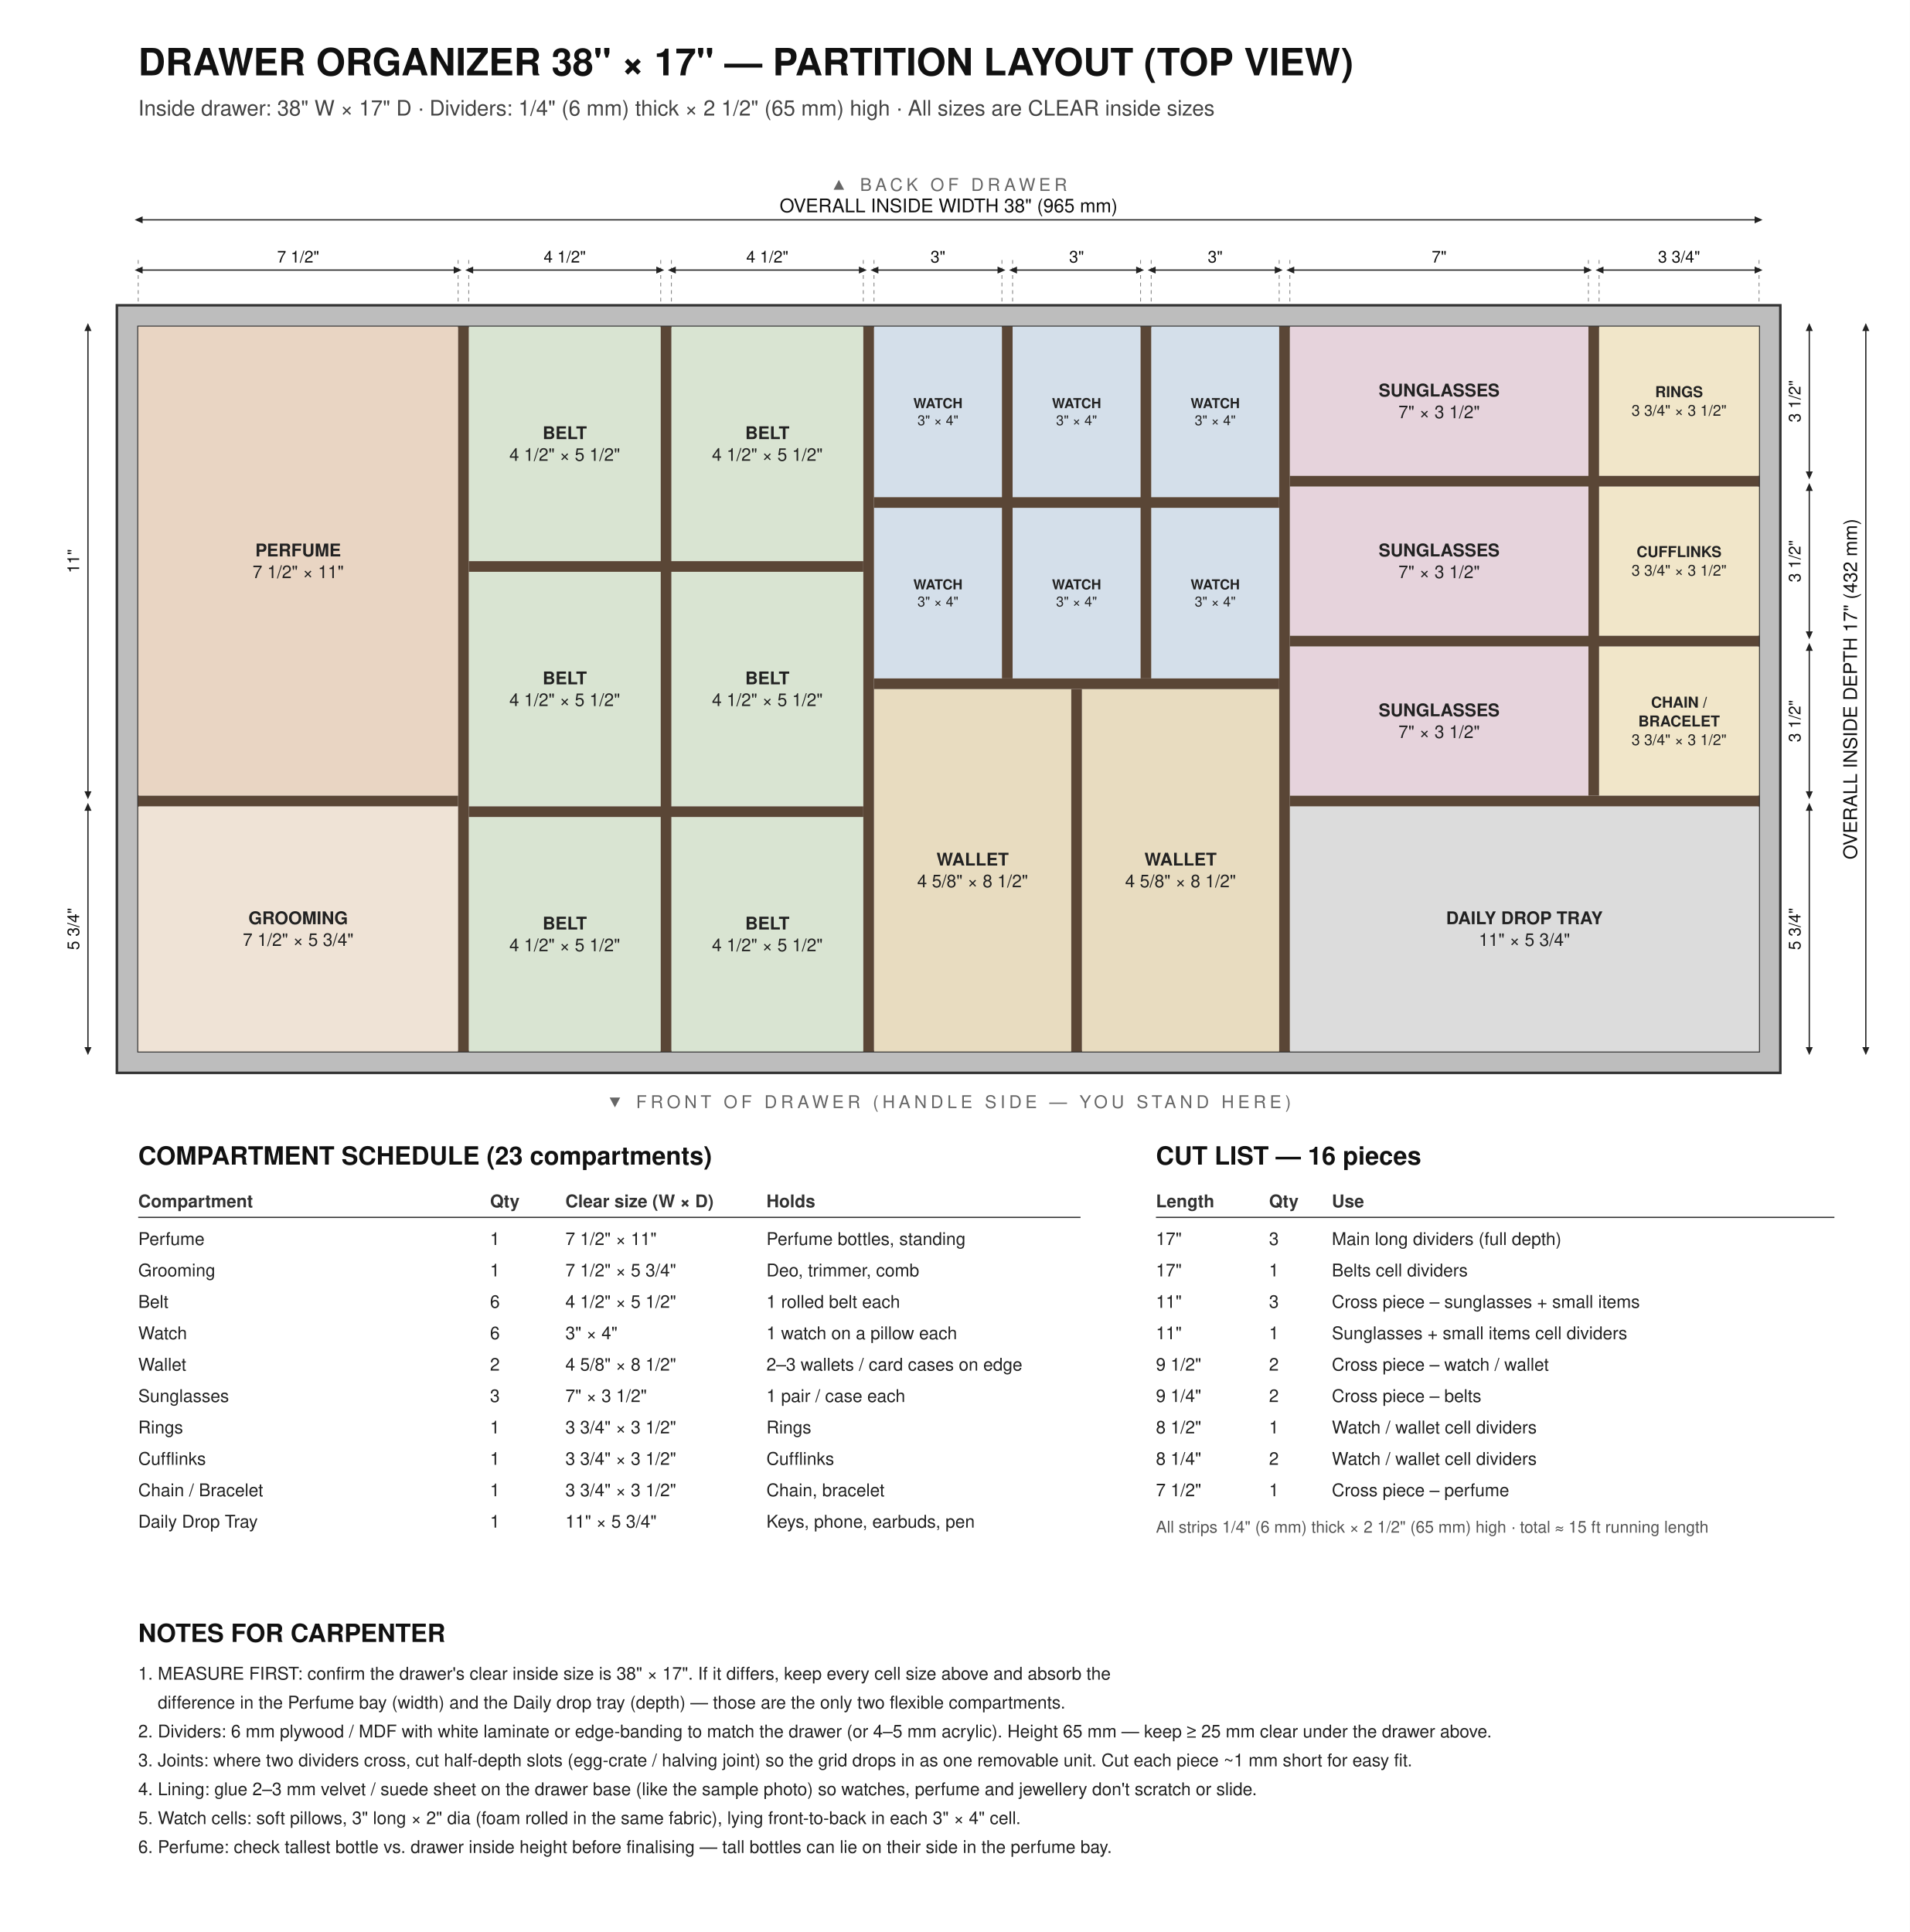
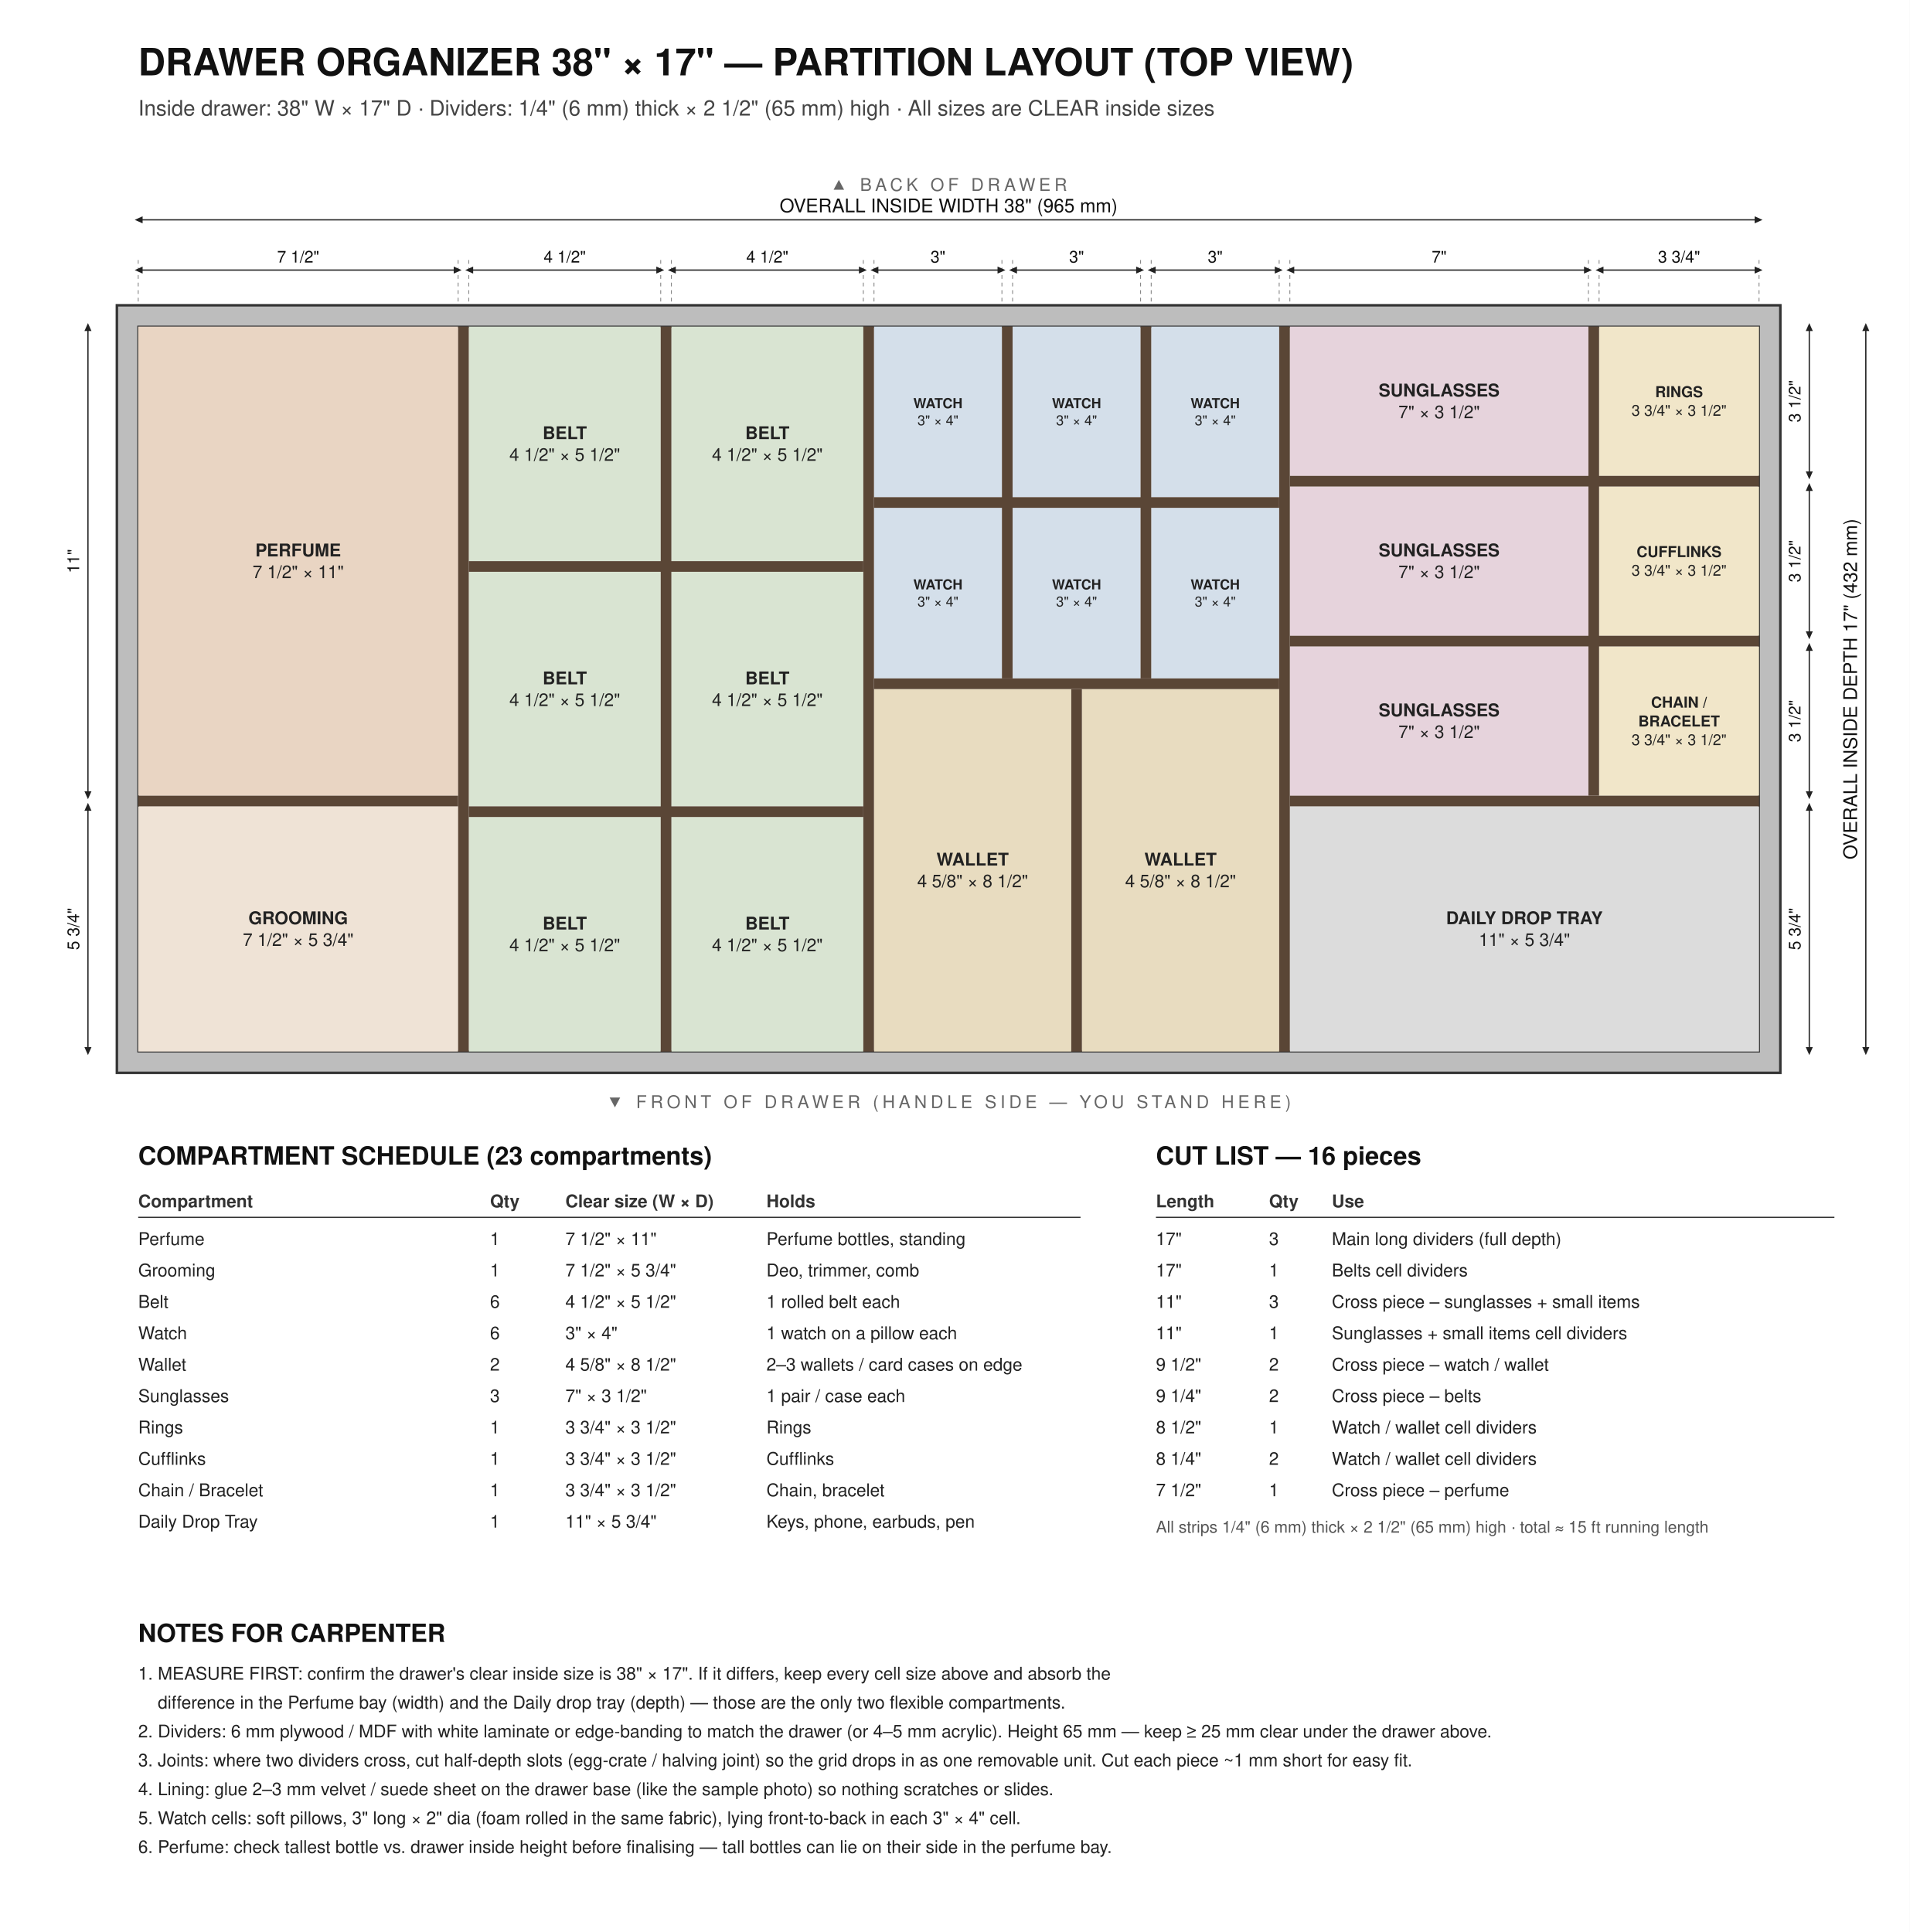
<svg xmlns="http://www.w3.org/2000/svg" viewBox="0 0 1520 1538" width="1520" height="1538" font-family="Helvetica, Arial, sans-serif">
  <defs>
    <marker id="ar" viewBox="0 0 10 10" refX="5" refY="5" markerWidth="7" markerHeight="7" orient="auto-start-reverse">
      <path d="M0,1 L9,5 L0,9 z" fill="#222" />
    </marker>
  </defs>
  <rect width="1520" height="1538" fill="#fff" />
  <text x="110" y="60" font-size="30" font-weight="700" text-anchor="start" fill="#111">DRAWER ORGANIZER 38" × 17" — PARTITION LAYOUT (TOP VIEW)</text>
  <text x="110" y="92" font-size="17" font-weight="400" text-anchor="start" fill="#444">Inside drawer: 38" W × 17" D  ·  Dividers: 1/4" (6 mm) thick × 2 1/2" (65 mm) high  ·  All sizes are CLEAR inside sizes</text>
  <rect x="93.026" y="243.026" width="1323.947" height="611.053" fill="#bdbdbd" stroke="#333" stroke-width="2" />
  <rect x="110" y="260" width="1290.0" height="577.105" fill="#fafafa" stroke="#333" stroke-width="1.5" />
  <rect x="110.0" y="260.0" width="254.605" height="373.421" fill="#e9d5c3" />
  <text x="237.303" y="438.031" font-size="14" font-weight="700" text-anchor="middle" fill="#222" dominant-baseline="middle">PERFUME</text>
  <text x="237.303" y="455.531" font-size="14" font-weight="400" text-anchor="middle" fill="#222" dominant-baseline="middle">7 1/2" × 11"</text>
  <rect x="110.0" y="641.908" width="254.605" height="195.197" fill="#efe3d6" />
  <text x="237.303" y="730.827" font-size="14" font-weight="700" text-anchor="middle" fill="#222" dominant-baseline="middle">GROOMING</text>
  <text x="237.303" y="748.327" font-size="14" font-weight="400" text-anchor="middle" fill="#222" dominant-baseline="middle">7 1/2" × 5 3/4"</text>
  <rect x="373.092" y="260.0" width="152.763" height="186.711" fill="#d9e4d2" />
  <text x="449.474" y="344.675" font-size="14" font-weight="700" text-anchor="middle" fill="#222" dominant-baseline="middle">BELT</text>
  <text x="449.474" y="362.175" font-size="14" font-weight="400" text-anchor="middle" fill="#222" dominant-baseline="middle">4 1/2" × 5 1/2"</text>
  <rect x="534.342" y="260.0" width="152.763" height="186.711" fill="#d9e4d2" />
  <text x="610.724" y="344.675" font-size="14" font-weight="700" text-anchor="middle" fill="#222" dominant-baseline="middle">BELT</text>
  <text x="610.724" y="362.175" font-size="14" font-weight="400" text-anchor="middle" fill="#222" dominant-baseline="middle">4 1/2" × 5 1/2"</text>
  <rect x="373.092" y="455.197" width="152.763" height="186.711" fill="#d9e4d2" />
  <text x="449.474" y="539.873" font-size="14" font-weight="700" text-anchor="middle" fill="#222" dominant-baseline="middle">BELT</text>
  <text x="449.474" y="557.373" font-size="14" font-weight="400" text-anchor="middle" fill="#222" dominant-baseline="middle">4 1/2" × 5 1/2"</text>
  <rect x="534.342" y="455.197" width="152.763" height="186.711" fill="#d9e4d2" />
  <text x="610.724" y="539.873" font-size="14" font-weight="700" text-anchor="middle" fill="#222" dominant-baseline="middle">BELT</text>
  <text x="610.724" y="557.373" font-size="14" font-weight="400" text-anchor="middle" fill="#222" dominant-baseline="middle">4 1/2" × 5 1/2"</text>
  <rect x="373.092" y="650.395" width="152.763" height="186.711" fill="#d9e4d2" />
  <text x="449.474" y="735.07" font-size="14" font-weight="700" text-anchor="middle" fill="#222" dominant-baseline="middle">BELT</text>
  <text x="449.474" y="752.57" font-size="14" font-weight="400" text-anchor="middle" fill="#222" dominant-baseline="middle">4 1/2" × 5 1/2"</text>
  <rect x="534.342" y="650.395" width="152.763" height="186.711" fill="#d9e4d2" />
  <text x="610.724" y="735.07" font-size="14" font-weight="700" text-anchor="middle" fill="#222" dominant-baseline="middle">BELT</text>
  <text x="610.724" y="752.57" font-size="14" font-weight="400" text-anchor="middle" fill="#222" dominant-baseline="middle">4 1/2" × 5 1/2"</text>
  <rect x="695.592" y="260.0" width="101.842" height="135.789" fill="#d4dfea" />
  <text x="746.513" y="321.075" font-size="11" font-weight="700" text-anchor="middle" fill="#222" dominant-baseline="middle">WATCH</text>
  <text x="746.513" y="334.825" font-size="11" font-weight="400" text-anchor="middle" fill="#222" dominant-baseline="middle">3" × 4"</text>
  <rect x="805.921" y="260.0" width="101.842" height="135.789" fill="#d4dfea" />
  <text x="856.842" y="321.075" font-size="11" font-weight="700" text-anchor="middle" fill="#222" dominant-baseline="middle">WATCH</text>
  <text x="856.842" y="334.825" font-size="11" font-weight="400" text-anchor="middle" fill="#222" dominant-baseline="middle">3" × 4"</text>
  <rect x="916.25" y="260.0" width="101.842" height="135.789" fill="#d4dfea" />
  <text x="967.171" y="321.075" font-size="11" font-weight="700" text-anchor="middle" fill="#222" dominant-baseline="middle">WATCH</text>
  <text x="967.171" y="334.825" font-size="11" font-weight="400" text-anchor="middle" fill="#222" dominant-baseline="middle">3" × 4"</text>
  <rect x="695.592" y="404.276" width="101.842" height="135.789" fill="#d4dfea" />
  <text x="746.513" y="465.351" font-size="11" font-weight="700" text-anchor="middle" fill="#222" dominant-baseline="middle">WATCH</text>
  <text x="746.513" y="479.101" font-size="11" font-weight="400" text-anchor="middle" fill="#222" dominant-baseline="middle">3" × 4"</text>
  <rect x="805.921" y="404.276" width="101.842" height="135.789" fill="#d4dfea" />
  <text x="856.842" y="465.351" font-size="11" font-weight="700" text-anchor="middle" fill="#222" dominant-baseline="middle">WATCH</text>
  <text x="856.842" y="479.101" font-size="11" font-weight="400" text-anchor="middle" fill="#222" dominant-baseline="middle">3" × 4"</text>
  <rect x="916.25" y="404.276" width="101.842" height="135.789" fill="#d4dfea" />
  <text x="967.171" y="465.351" font-size="11" font-weight="700" text-anchor="middle" fill="#222" dominant-baseline="middle">WATCH</text>
  <text x="967.171" y="479.101" font-size="11" font-weight="400" text-anchor="middle" fill="#222" dominant-baseline="middle">3" × 4"</text>
  <rect x="695.592" y="548.553" width="157.007" height="288.553" fill="#e8dcc0" />
  <text x="774.095" y="684.149" font-size="14" font-weight="700" text-anchor="middle" fill="#222" dominant-baseline="middle">WALLET</text>
  <text x="774.095" y="701.649" font-size="14" font-weight="400" text-anchor="middle" fill="#222" dominant-baseline="middle">4 5/8" × 8 1/2"</text>
  <rect x="861.086" y="548.553" width="157.007" height="288.553" fill="#e8dcc0" />
  <text x="939.589" y="684.149" font-size="14" font-weight="700" text-anchor="middle" fill="#222" dominant-baseline="middle">WALLET</text>
  <text x="939.589" y="701.649" font-size="14" font-weight="400" text-anchor="middle" fill="#222" dominant-baseline="middle">4 5/8" × 8 1/2"</text>
  <rect x="1026.579" y="260.0" width="237.632" height="118.816" fill="#e6d3dc" />
  <text x="1145.395" y="310.728" font-size="14" font-weight="700" text-anchor="middle" fill="#222" dominant-baseline="middle">SUNGLASSES</text>
  <text x="1145.395" y="328.228" font-size="14" font-weight="400" text-anchor="middle" fill="#222" dominant-baseline="middle">7" × 3 1/2"</text>
  <rect x="1272.697" y="260.0" width="127.303" height="118.816" fill="#f1e6c9" />
  <text x="1336.349" y="311.968" font-size="12" font-weight="700" text-anchor="middle" fill="#222" dominant-baseline="middle">RINGS</text>
  <text x="1336.349" y="326.968" font-size="12" font-weight="400" text-anchor="middle" fill="#222" dominant-baseline="middle">3 3/4" × 3 1/2"</text>
  <rect x="1026.579" y="387.303" width="237.632" height="118.816" fill="#e6d3dc" />
  <text x="1145.395" y="438.031" font-size="14" font-weight="700" text-anchor="middle" fill="#222" dominant-baseline="middle">SUNGLASSES</text>
  <text x="1145.395" y="455.531" font-size="14" font-weight="400" text-anchor="middle" fill="#222" dominant-baseline="middle">7" × 3 1/2"</text>
  <rect x="1272.697" y="387.303" width="127.303" height="118.816" fill="#f1e6c9" />
  <text x="1336.349" y="439.271" font-size="12" font-weight="700" text-anchor="middle" fill="#222" dominant-baseline="middle">CUFFLINKS</text>
  <text x="1336.349" y="454.271" font-size="12" font-weight="400" text-anchor="middle" fill="#222" dominant-baseline="middle">3 3/4" × 3 1/2"</text>
  <rect x="1026.579" y="514.605" width="237.632" height="118.816" fill="#e6d3dc" />
  <text x="1145.395" y="565.333" font-size="14" font-weight="700" text-anchor="middle" fill="#222" dominant-baseline="middle">SUNGLASSES</text>
  <text x="1145.395" y="582.833" font-size="14" font-weight="400" text-anchor="middle" fill="#222" dominant-baseline="middle">7" × 3 1/2"</text>
  <rect x="1272.697" y="514.605" width="127.303" height="118.816" fill="#f1e6c9" />
  <text x="1336.349" y="559.133" font-size="12" font-weight="700" text-anchor="middle" fill="#222" dominant-baseline="middle">CHAIN /</text>
  <text x="1336.349" y="574.133" font-size="12" font-weight="700" text-anchor="middle" fill="#222" dominant-baseline="middle">BRACELET</text>
  <text x="1336.349" y="589.133" font-size="12" font-weight="400" text-anchor="middle" fill="#222" dominant-baseline="middle">3 3/4" × 3 1/2"</text>
  <rect x="1026.579" y="641.908" width="373.421" height="195.197" fill="#dcdcdc" />
  <text x="1213.289" y="730.827" font-size="14" font-weight="700" text-anchor="middle" fill="#222" dominant-baseline="middle">DAILY DROP TRAY</text>
  <text x="1213.289" y="748.327" font-size="14" font-weight="400" text-anchor="middle" fill="#222" dominant-baseline="middle">11" × 5 3/4"</text>
  <rect x="110.0" y="633.421" width="254.605" height="8.487" fill="#5a4636" />
  <rect x="364.605" y="260.0" width="8.487" height="577.105" fill="#5a4636" />
  <rect x="373.092" y="446.711" width="314.013" height="8.487" fill="#5a4636" />
  <rect x="373.092" y="641.908" width="314.013" height="8.487" fill="#5a4636" />
  <rect x="525.855" y="260.0" width="8.487" height="577.105" fill="#5a4636" />
  <rect x="687.105" y="260.0" width="8.487" height="577.105" fill="#5a4636" />
  <rect x="695.592" y="395.789" width="322.5" height="8.487" fill="#5a4636" />
  <rect x="695.592" y="540.066" width="322.5" height="8.487" fill="#5a4636" />
  <rect x="797.434" y="260.0" width="8.487" height="280.066" fill="#5a4636" />
  <rect x="907.763" y="260.0" width="8.487" height="280.066" fill="#5a4636" />
  <rect x="852.599" y="548.553" width="8.487" height="288.553" fill="#5a4636" />
  <rect x="1018.092" y="260.0" width="8.487" height="577.105" fill="#5a4636" />
  <rect x="1026.579" y="378.816" width="373.421" height="8.487" fill="#5a4636" />
  <rect x="1026.579" y="506.118" width="373.421" height="8.487" fill="#5a4636" />
  <rect x="1026.579" y="633.421" width="373.421" height="8.487" fill="#5a4636" />
  <rect x="1264.211" y="260.0" width="8.487" height="373.421" fill="#5a4636" />
  <line x1="110.0" y1="240" x2="110.0" y2="207" stroke="#888" stroke-width="0.7" stroke-dasharray="3 3" />
  <line x1="364.605" y1="240" x2="364.605" y2="207" stroke="#888" stroke-width="0.7" stroke-dasharray="3 3" />
  <line x1="110.0" y1="215" x2="364.605" y2="215" stroke="#222" marker-start="url(#ar)" marker-end="url(#ar)" />
  <text x="237.303" y="209" font-size="13" font-weight="400" text-anchor="middle" fill="#111">7 1/2"</text>
  <line x1="373.092" y1="240" x2="373.092" y2="207" stroke="#888" stroke-width="0.7" stroke-dasharray="3 3" />
  <line x1="525.855" y1="240" x2="525.855" y2="207" stroke="#888" stroke-width="0.7" stroke-dasharray="3 3" />
  <line x1="373.092" y1="215" x2="525.855" y2="215" stroke="#222" marker-start="url(#ar)" marker-end="url(#ar)" />
  <text x="449.474" y="209" font-size="13" font-weight="400" text-anchor="middle" fill="#111">4 1/2"</text>
  <line x1="534.342" y1="240" x2="534.342" y2="207" stroke="#888" stroke-width="0.7" stroke-dasharray="3 3" />
  <line x1="687.105" y1="240" x2="687.105" y2="207" stroke="#888" stroke-width="0.7" stroke-dasharray="3 3" />
  <line x1="534.342" y1="215" x2="687.105" y2="215" stroke="#222" marker-start="url(#ar)" marker-end="url(#ar)" />
  <text x="610.724" y="209" font-size="13" font-weight="400" text-anchor="middle" fill="#111">4 1/2"</text>
  <line x1="695.592" y1="240" x2="695.592" y2="207" stroke="#888" stroke-width="0.7" stroke-dasharray="3 3" />
  <line x1="797.434" y1="240" x2="797.434" y2="207" stroke="#888" stroke-width="0.7" stroke-dasharray="3 3" />
  <line x1="695.592" y1="215" x2="797.434" y2="215" stroke="#222" marker-start="url(#ar)" marker-end="url(#ar)" />
  <text x="746.513" y="209" font-size="13" font-weight="400" text-anchor="middle" fill="#111">3"</text>
  <line x1="805.921" y1="240" x2="805.921" y2="207" stroke="#888" stroke-width="0.7" stroke-dasharray="3 3" />
  <line x1="907.763" y1="240" x2="907.763" y2="207" stroke="#888" stroke-width="0.7" stroke-dasharray="3 3" />
  <line x1="805.921" y1="215" x2="907.763" y2="215" stroke="#222" marker-start="url(#ar)" marker-end="url(#ar)" />
  <text x="856.842" y="209" font-size="13" font-weight="400" text-anchor="middle" fill="#111">3"</text>
  <line x1="916.25" y1="240" x2="916.25" y2="207" stroke="#888" stroke-width="0.7" stroke-dasharray="3 3" />
  <line x1="1018.092" y1="240" x2="1018.092" y2="207" stroke="#888" stroke-width="0.7" stroke-dasharray="3 3" />
  <line x1="916.25" y1="215" x2="1018.092" y2="215" stroke="#222" marker-start="url(#ar)" marker-end="url(#ar)" />
  <text x="967.171" y="209" font-size="13" font-weight="400" text-anchor="middle" fill="#111">3"</text>
  <line x1="1026.579" y1="240" x2="1026.579" y2="207" stroke="#888" stroke-width="0.7" stroke-dasharray="3 3" />
  <line x1="1264.211" y1="240" x2="1264.211" y2="207" stroke="#888" stroke-width="0.7" stroke-dasharray="3 3" />
  <line x1="1026.579" y1="215" x2="1264.211" y2="215" stroke="#222" marker-start="url(#ar)" marker-end="url(#ar)" />
  <text x="1145.395" y="209" font-size="13" font-weight="400" text-anchor="middle" fill="#111">7"</text>
  <line x1="1272.697" y1="240" x2="1272.697" y2="207" stroke="#888" stroke-width="0.7" stroke-dasharray="3 3" />
  <line x1="1400.0" y1="240" x2="1400.0" y2="207" stroke="#888" stroke-width="0.7" stroke-dasharray="3 3" />
  <line x1="1272.697" y1="215" x2="1400.0" y2="215" stroke="#222" marker-start="url(#ar)" marker-end="url(#ar)" />
  <text x="1336.349" y="209" font-size="13" font-weight="400" text-anchor="middle" fill="#111">3 3/4"</text>
  <line x1="110" y1="175" x2="1400.0" y2="175" stroke="#222" marker-start="url(#ar)" marker-end="url(#ar)" />
  <text x="755.0" y="169" font-size="15" font-weight="400" text-anchor="middle" fill="#111">OVERALL INSIDE WIDTH 38" (965 mm)</text>
  <line x1="70" y1="260.0" x2="70" y2="633.421" stroke="#222" marker-start="url(#ar)" marker-end="url(#ar)" />
  <text x="63" y="446.711" font-size="13" font-weight="400" text-anchor="middle" fill="#111" transform="rotate(-90 63 446.7105)">11"</text>
  <line x1="70" y1="641.908" x2="70" y2="837.105" stroke="#222" marker-start="url(#ar)" marker-end="url(#ar)" />
  <text x="63" y="739.507" font-size="13" font-weight="400" text-anchor="middle" fill="#111" transform="rotate(-90 63 739.5066)">5 3/4"</text>
  <line x1="1440.0" y1="260.0" x2="1440.0" y2="378.816" stroke="#222" marker-start="url(#ar)" marker-end="url(#ar)" />
  <text x="1433.0" y="319.408" font-size="13" font-weight="400" text-anchor="middle" fill="#111" transform="rotate(-90 1433.0 319.4079)">3 1/2"</text>
  <line x1="1440.0" y1="387.303" x2="1440.0" y2="506.118" stroke="#222" marker-start="url(#ar)" marker-end="url(#ar)" />
  <text x="1433.0" y="446.711" font-size="13" font-weight="400" text-anchor="middle" fill="#111" transform="rotate(-90 1433.0 446.7105)">3 1/2"</text>
  <line x1="1440.0" y1="514.605" x2="1440.0" y2="633.421" stroke="#222" marker-start="url(#ar)" marker-end="url(#ar)" />
  <text x="1433.0" y="574.013" font-size="13" font-weight="400" text-anchor="middle" fill="#111" transform="rotate(-90 1433.0 574.0132)">3 1/2"</text>
  <line x1="1440.0" y1="641.908" x2="1440.0" y2="837.105" stroke="#222" marker-start="url(#ar)" marker-end="url(#ar)" />
  <text x="1433.0" y="739.507" font-size="13" font-weight="400" text-anchor="middle" fill="#111" transform="rotate(-90 1433.0 739.5066)">5 3/4"</text>
  <line x1="1485.0" y1="260" x2="1485.0" y2="837.105" stroke="#222" marker-start="url(#ar)" marker-end="url(#ar)" />
  <text x="1478.0" y="548.553" font-size="15" font-weight="400" text-anchor="middle" fill="#111" transform="rotate(-90 1478.0 548.5526)">OVERALL INSIDE DEPTH 17" (432 mm)</text>
  <text x="755.0" y="152" font-size="14" font-weight="400" text-anchor="middle" fill="#666" letter-spacing="3">▲ BACK OF DRAWER</text>
  <text x="755.0" y="882.105" font-size="14" font-weight="400" text-anchor="middle" fill="#666" letter-spacing="3">▼ FRONT OF DRAWER (HANDLE SIDE — YOU STAND HERE)</text>
  <text x="110" y="927.105" font-size="20" font-weight="700" text-anchor="start" fill="#111">COMPARTMENT SCHEDULE (23 compartments)</text>
  <text x="110" y="961.105" font-size="14" font-weight="700" text-anchor="start" fill="#333">Compartment</text>
  <text x="390" y="961.105" font-size="14" font-weight="700" text-anchor="start" fill="#333">Qty</text>
  <text x="450" y="961.105" font-size="14" font-weight="700" text-anchor="start" fill="#333">Clear size (W × D)</text>
  <text x="610" y="961.105" font-size="14" font-weight="700" text-anchor="start" fill="#333">Holds</text>
  <line x1="110" y1="969.105" x2="860" y2="969.105" stroke="#333" />
  <text x="110" y="991.105" font-size="14" font-weight="400" text-anchor="start" fill="#222">Perfume</text>
  <text x="390" y="991.105" font-size="14" font-weight="400" text-anchor="start" fill="#222">1</text>
  <text x="450" y="991.105" font-size="14" font-weight="400" text-anchor="start" fill="#222">7 1/2" × 11"</text>
  <text x="610" y="991.105" font-size="14" font-weight="400" text-anchor="start" fill="#222">Perfume bottles, standing</text>
  <text x="110" y="1016.105" font-size="14" font-weight="400" text-anchor="start" fill="#222">Grooming</text>
  <text x="390" y="1016.105" font-size="14" font-weight="400" text-anchor="start" fill="#222">1</text>
  <text x="450" y="1016.105" font-size="14" font-weight="400" text-anchor="start" fill="#222">7 1/2" × 5 3/4"</text>
  <text x="610" y="1016.105" font-size="14" font-weight="400" text-anchor="start" fill="#222">Deo, trimmer, comb</text>
  <text x="110" y="1041.105" font-size="14" font-weight="400" text-anchor="start" fill="#222">Belt</text>
  <text x="390" y="1041.105" font-size="14" font-weight="400" text-anchor="start" fill="#222">6</text>
  <text x="450" y="1041.105" font-size="14" font-weight="400" text-anchor="start" fill="#222">4 1/2" × 5 1/2"</text>
  <text x="610" y="1041.105" font-size="14" font-weight="400" text-anchor="start" fill="#222">1 rolled belt each</text>
  <text x="110" y="1066.105" font-size="14" font-weight="400" text-anchor="start" fill="#222">Watch</text>
  <text x="390" y="1066.105" font-size="14" font-weight="400" text-anchor="start" fill="#222">6</text>
  <text x="450" y="1066.105" font-size="14" font-weight="400" text-anchor="start" fill="#222">3" × 4"</text>
  <text x="610" y="1066.105" font-size="14" font-weight="400" text-anchor="start" fill="#222">1 watch on a pillow each</text>
  <text x="110" y="1091.105" font-size="14" font-weight="400" text-anchor="start" fill="#222">Wallet</text>
  <text x="390" y="1091.105" font-size="14" font-weight="400" text-anchor="start" fill="#222">2</text>
  <text x="450" y="1091.105" font-size="14" font-weight="400" text-anchor="start" fill="#222">4 5/8" × 8 1/2"</text>
  <text x="610" y="1091.105" font-size="14" font-weight="400" text-anchor="start" fill="#222">2–3 wallets / card cases on edge</text>
  <text x="110" y="1116.105" font-size="14" font-weight="400" text-anchor="start" fill="#222">Sunglasses</text>
  <text x="390" y="1116.105" font-size="14" font-weight="400" text-anchor="start" fill="#222">3</text>
  <text x="450" y="1116.105" font-size="14" font-weight="400" text-anchor="start" fill="#222">7" × 3 1/2"</text>
  <text x="610" y="1116.105" font-size="14" font-weight="400" text-anchor="start" fill="#222">1 pair / case each</text>
  <text x="110" y="1141.105" font-size="14" font-weight="400" text-anchor="start" fill="#222">Rings</text>
  <text x="390" y="1141.105" font-size="14" font-weight="400" text-anchor="start" fill="#222">1</text>
  <text x="450" y="1141.105" font-size="14" font-weight="400" text-anchor="start" fill="#222">3 3/4" × 3 1/2"</text>
  <text x="610" y="1141.105" font-size="14" font-weight="400" text-anchor="start" fill="#222">Rings</text>
  <text x="110" y="1166.105" font-size="14" font-weight="400" text-anchor="start" fill="#222">Cufflinks</text>
  <text x="390" y="1166.105" font-size="14" font-weight="400" text-anchor="start" fill="#222">1</text>
  <text x="450" y="1166.105" font-size="14" font-weight="400" text-anchor="start" fill="#222">3 3/4" × 3 1/2"</text>
  <text x="610" y="1166.105" font-size="14" font-weight="400" text-anchor="start" fill="#222">Cufflinks</text>
  <text x="110" y="1191.105" font-size="14" font-weight="400" text-anchor="start" fill="#222">Chain / Bracelet</text>
  <text x="390" y="1191.105" font-size="14" font-weight="400" text-anchor="start" fill="#222">1</text>
  <text x="450" y="1191.105" font-size="14" font-weight="400" text-anchor="start" fill="#222">3 3/4" × 3 1/2"</text>
  <text x="610" y="1191.105" font-size="14" font-weight="400" text-anchor="start" fill="#222">Chain, bracelet</text>
  <text x="110" y="1216.105" font-size="14" font-weight="400" text-anchor="start" fill="#222">Daily Drop Tray</text>
  <text x="390" y="1216.105" font-size="14" font-weight="400" text-anchor="start" fill="#222">1</text>
  <text x="450" y="1216.105" font-size="14" font-weight="400" text-anchor="start" fill="#222">11" × 5 3/4"</text>
  <text x="610" y="1216.105" font-size="14" font-weight="400" text-anchor="start" fill="#222">Keys, phone, earbuds, pen</text>
  <text x="920" y="927.105" font-size="20" font-weight="700" text-anchor="start" fill="#111">CUT LIST — 16 pieces</text>
  <text x="920" y="961.105" font-size="14" font-weight="700" text-anchor="start" fill="#333">Length</text>
  <text x="1010" y="961.105" font-size="14" font-weight="700" text-anchor="start" fill="#333">Qty</text>
  <text x="1060" y="961.105" font-size="14" font-weight="700" text-anchor="start" fill="#333">Use</text>
  <line x1="920" y1="969.105" x2="1460" y2="969.105" stroke="#333" />
  <text x="920" y="991.105" font-size="14" font-weight="400" text-anchor="start" fill="#222">17"</text>
  <text x="1010" y="991.105" font-size="14" font-weight="400" text-anchor="start" fill="#222">3</text>
  <text x="1060" y="991.105" font-size="14" font-weight="400" text-anchor="start" fill="#222">Main long dividers (full depth)</text>
  <text x="920" y="1016.105" font-size="14" font-weight="400" text-anchor="start" fill="#222">17"</text>
  <text x="1010" y="1016.105" font-size="14" font-weight="400" text-anchor="start" fill="#222">1</text>
  <text x="1060" y="1016.105" font-size="14" font-weight="400" text-anchor="start" fill="#222">Belts cell dividers</text>
  <text x="920" y="1041.105" font-size="14" font-weight="400" text-anchor="start" fill="#222">11"</text>
  <text x="1010" y="1041.105" font-size="14" font-weight="400" text-anchor="start" fill="#222">3</text>
  <text x="1060" y="1041.105" font-size="14" font-weight="400" text-anchor="start" fill="#222">Cross piece – sunglasses + small items</text>
  <text x="920" y="1066.105" font-size="14" font-weight="400" text-anchor="start" fill="#222">11"</text>
  <text x="1010" y="1066.105" font-size="14" font-weight="400" text-anchor="start" fill="#222">1</text>
  <text x="1060" y="1066.105" font-size="14" font-weight="400" text-anchor="start" fill="#222">Sunglasses + small items cell dividers</text>
  <text x="920" y="1091.105" font-size="14" font-weight="400" text-anchor="start" fill="#222">9 1/2"</text>
  <text x="1010" y="1091.105" font-size="14" font-weight="400" text-anchor="start" fill="#222">2</text>
  <text x="1060" y="1091.105" font-size="14" font-weight="400" text-anchor="start" fill="#222">Cross piece – watch / wallet</text>
  <text x="920" y="1116.105" font-size="14" font-weight="400" text-anchor="start" fill="#222">9 1/4"</text>
  <text x="1010" y="1116.105" font-size="14" font-weight="400" text-anchor="start" fill="#222">2</text>
  <text x="1060" y="1116.105" font-size="14" font-weight="400" text-anchor="start" fill="#222">Cross piece – belts</text>
  <text x="920" y="1141.105" font-size="14" font-weight="400" text-anchor="start" fill="#222">8 1/2"</text>
  <text x="1010" y="1141.105" font-size="14" font-weight="400" text-anchor="start" fill="#222">1</text>
  <text x="1060" y="1141.105" font-size="14" font-weight="400" text-anchor="start" fill="#222">Watch / wallet cell dividers</text>
  <text x="920" y="1166.105" font-size="14" font-weight="400" text-anchor="start" fill="#222">8 1/4"</text>
  <text x="1010" y="1166.105" font-size="14" font-weight="400" text-anchor="start" fill="#222">2</text>
  <text x="1060" y="1166.105" font-size="14" font-weight="400" text-anchor="start" fill="#222">Watch / wallet cell dividers</text>
  <text x="920" y="1191.105" font-size="14" font-weight="400" text-anchor="start" fill="#222">7 1/2"</text>
  <text x="1010" y="1191.105" font-size="14" font-weight="400" text-anchor="start" fill="#222">1</text>
  <text x="1060" y="1191.105" font-size="14" font-weight="400" text-anchor="start" fill="#222">Cross piece – perfume</text>
  <text x="920" y="1220.105" font-size="13" font-weight="400" text-anchor="start" fill="#555">All strips 1/4" (6 mm) thick × 2 1/2" (65 mm) high · total ≈ 15 ft running length</text>
  <text x="110" y="1307.105" font-size="20" font-weight="700" text-anchor="start" fill="#111">NOTES FOR CARPENTER</text>
  <text x="110" y="1337.105" font-size="14" font-weight="400" text-anchor="start" fill="#222" xml:space="preserve">1. MEASURE FIRST: confirm the drawer's clear inside size is 38" × 17". If it differs, keep every cell size above and absorb the</text>
  <text x="110" y="1360.105" font-size="14" font-weight="400" text-anchor="start" fill="#222" xml:space="preserve">    difference in the Perfume bay (width) and the Daily drop tray (depth) — those are the only two flexible compartments.</text>
  <text x="110" y="1383.105" font-size="14" font-weight="400" text-anchor="start" fill="#222" xml:space="preserve">2. Dividers: 6 mm plywood / MDF with white laminate or edge-banding to match the drawer (or 4–5 mm acrylic). Height 65 mm — keep ≥ 25 mm clear under the drawer above.</text>
  <text x="110" y="1406.105" font-size="14" font-weight="400" text-anchor="start" fill="#222" xml:space="preserve">3. Joints: where two dividers cross, cut half-depth slots (egg-crate / halving joint) so the grid drops in as one removable unit. Cut each piece ~1 mm short for easy fit.</text>
-   <text x="110" y="1429.105" font-size="14" font-weight="400" text-anchor="start" fill="#222" xml:space="preserve">4. Lining: glue 2–3 mm velvet / suede sheet on the drawer base (like the sample photo) so watches, perfume and jewellery don't scratch or slide.</text>
+   <text x="110" y="1429.105" font-size="14" font-weight="400" text-anchor="start" fill="#222" xml:space="preserve">4. Lining: glue 2–3 mm velvet / suede sheet on the drawer base (like the sample photo) so nothing scratches or slides.</text>
  <text x="110" y="1452.105" font-size="14" font-weight="400" text-anchor="start" fill="#222" xml:space="preserve">5. Watch cells: soft pillows, 3" long × 2" dia (foam rolled in the same fabric), lying front-to-back in each 3" × 4" cell.</text>
  <text x="110" y="1475.105" font-size="14" font-weight="400" text-anchor="start" fill="#222" xml:space="preserve">6. Perfume: check tallest bottle vs. drawer inside height before finalising — tall bottles can lie on their side in the perfume bay.</text>
</svg>
